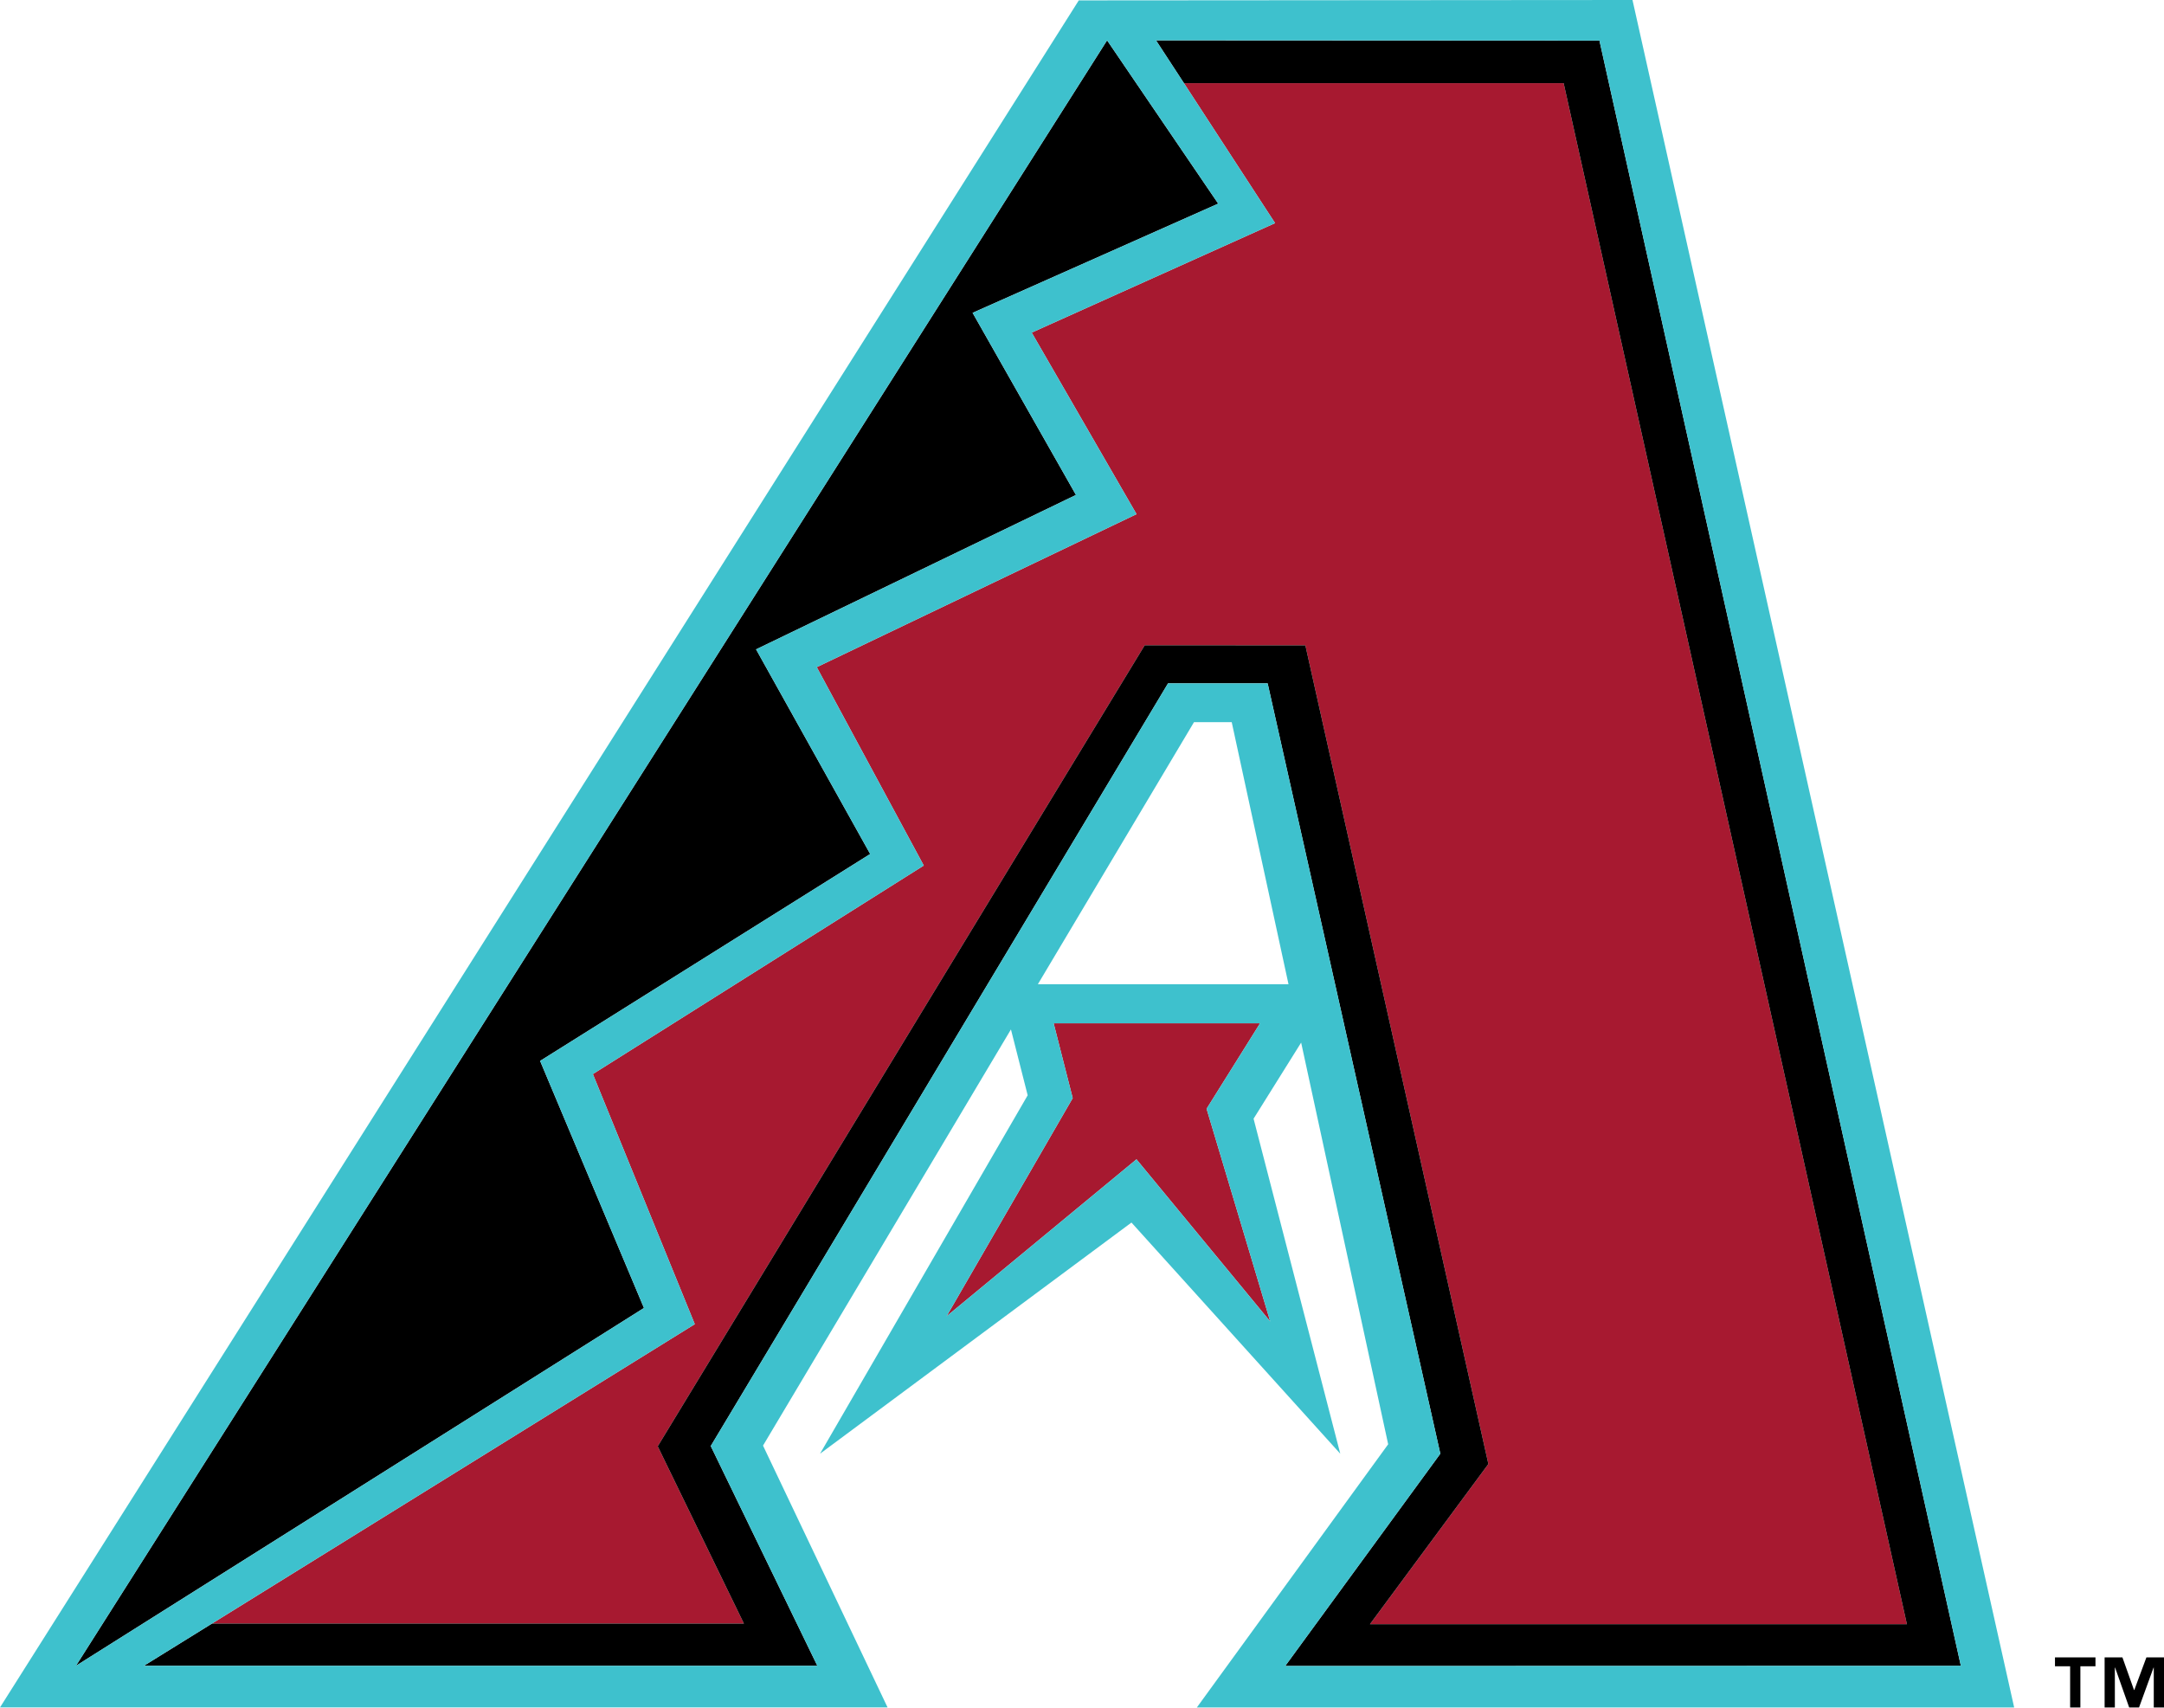
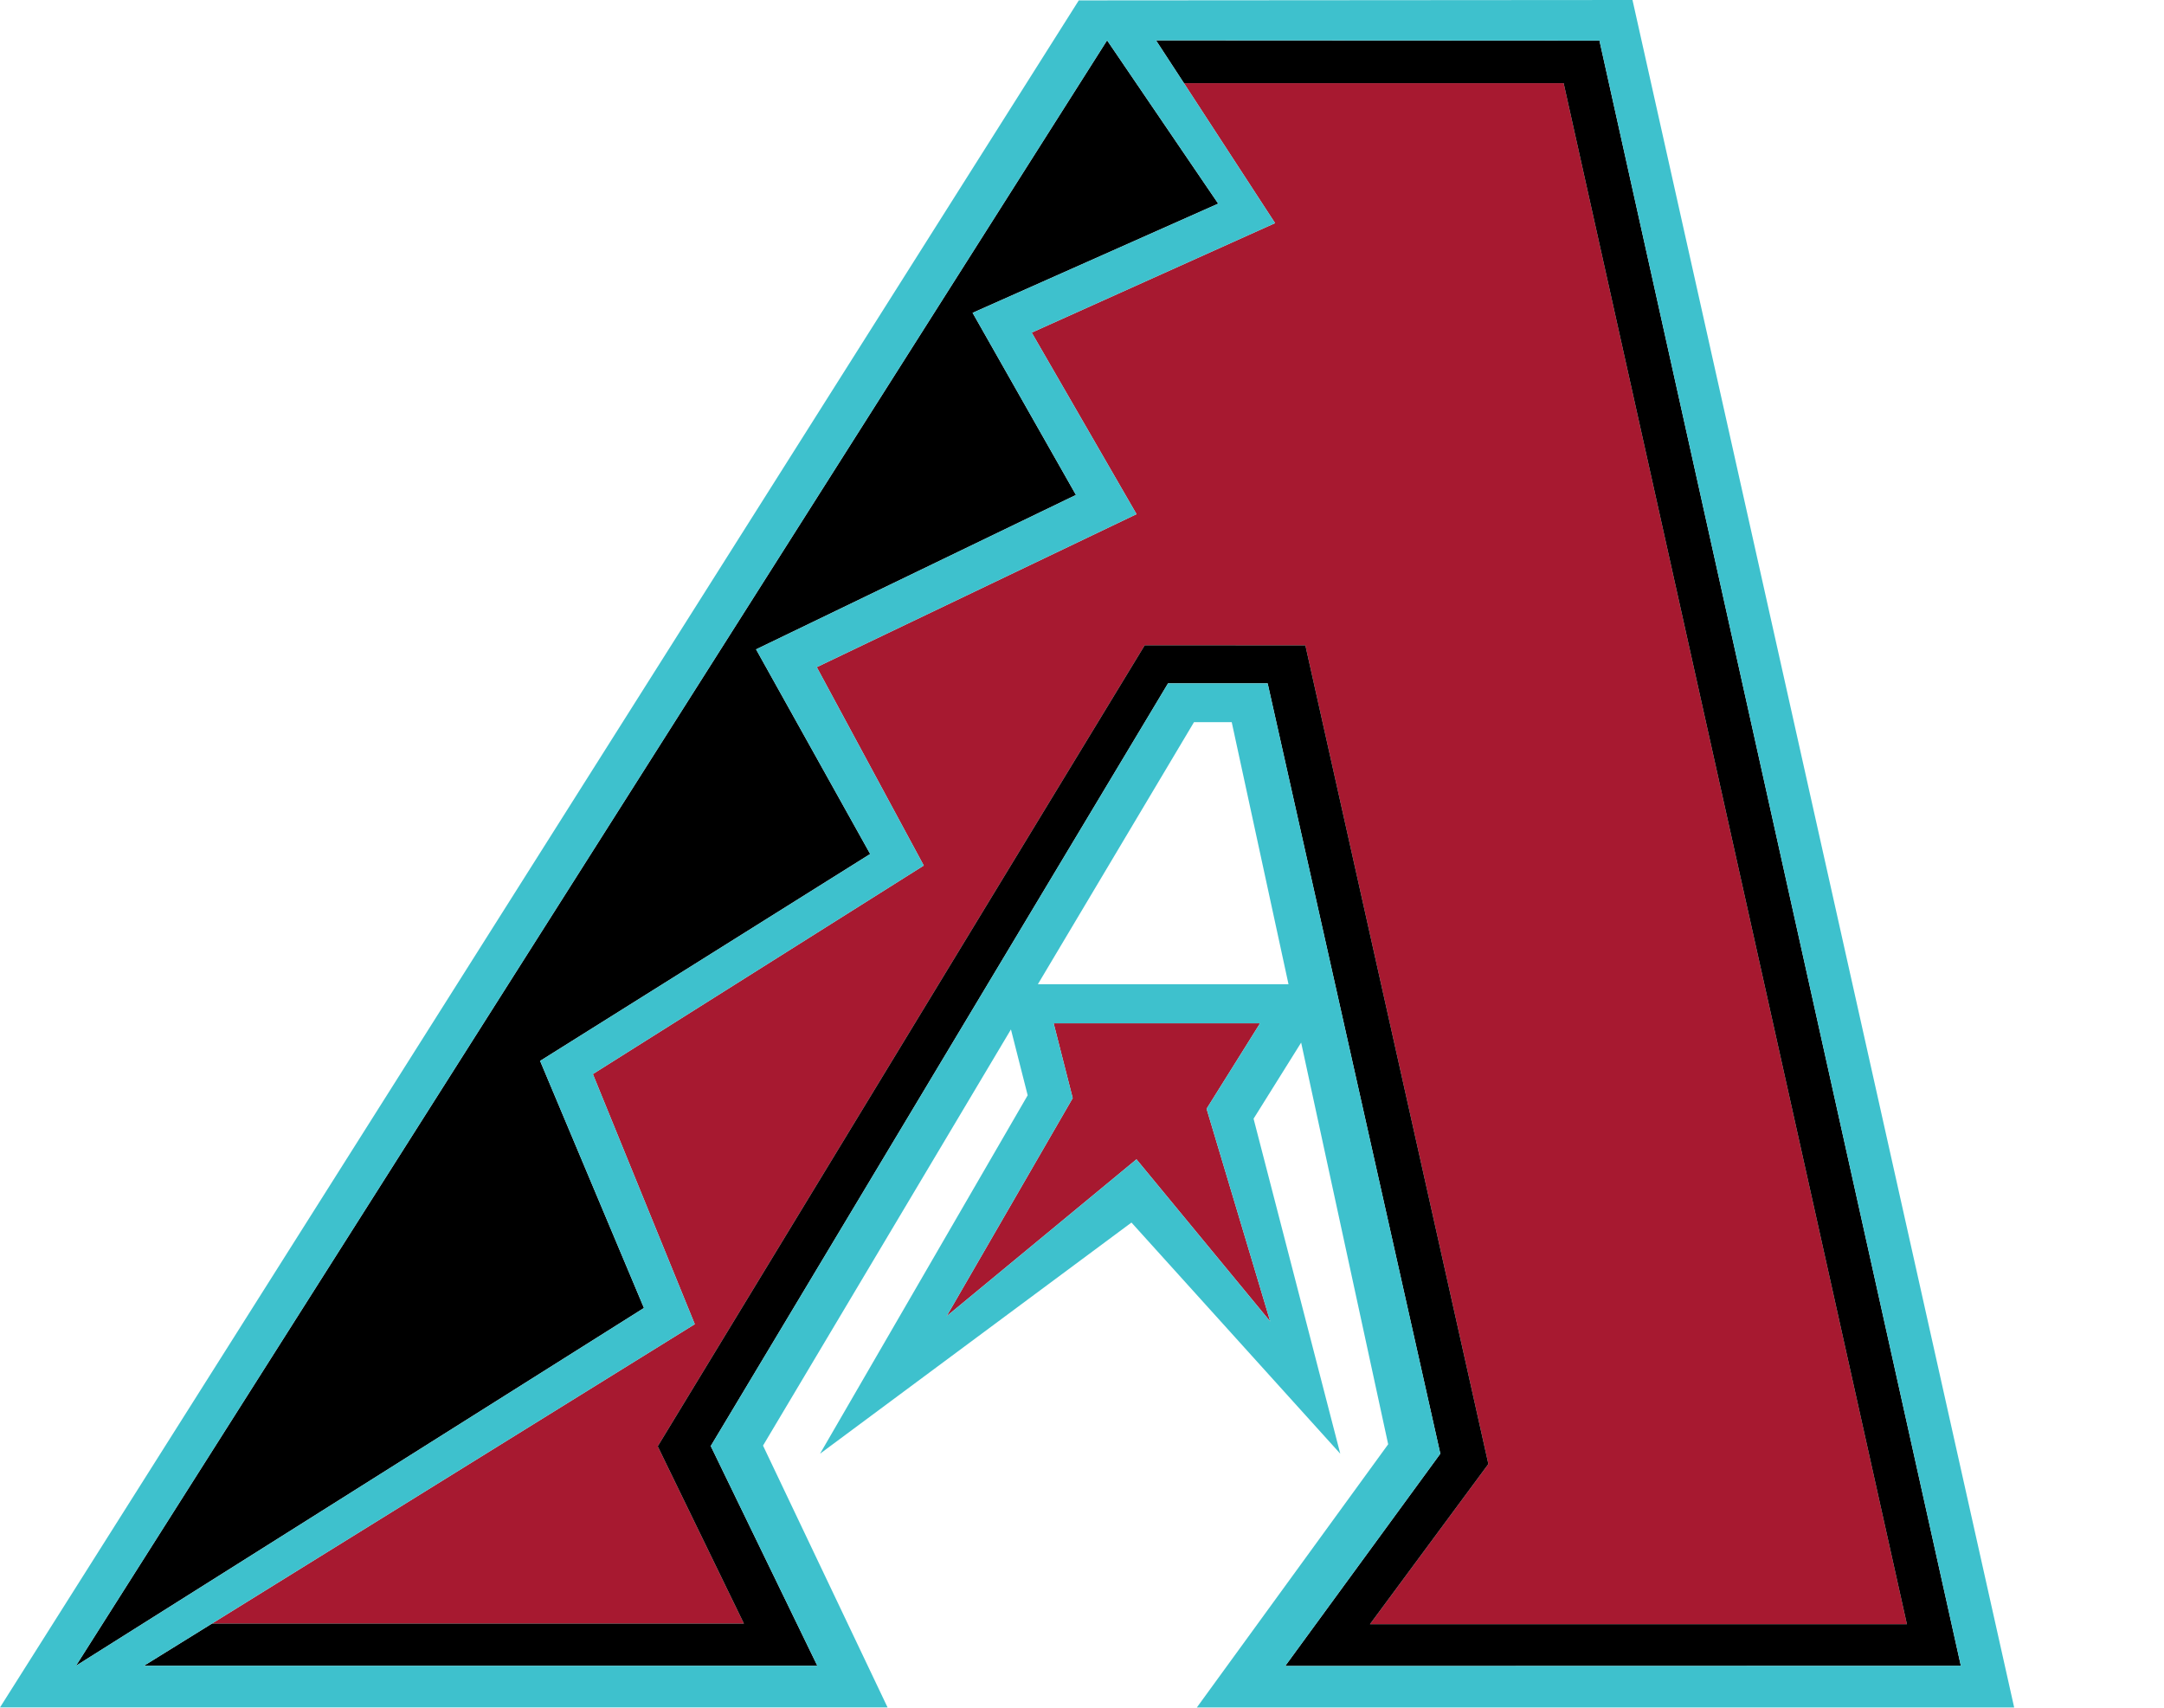
<svg xmlns="http://www.w3.org/2000/svg" xml:space="preserve" style="enable-background:new 0 0 324 255.622" viewBox="0 0 324 255.622">
  <path d="M13.824 249.299zM96.415 195.814l-81.049 51.052-.001.002z" style="fill:#3ec1cd" />
  <path d="m111.379 243.061-12.902-26.539.35-.577 72.559-119.341 24.056.007 27.4 122.564-17.728 23.978h80.393L234.113 12.449h-56.851l13.646 20.955-36.436 16.391 15.694 27.178-47.877 22.906 16.021 29.698-49.544 31.22 15.26 37.442-72.657 45.053.373-.231zM176.458 11.213l.799 1.229-.79-1.229z" style="fill:#a71930" />
  <path d="M293.585 249.39 239.473 6.074l-66.395-.036 3.38 5.175.799 1.229.005.007h56.851l51.394 230.704h-80.393l17.728-23.978-27.4-122.564-24.056-.007-72.559 119.341-.35.577 12.902 26.539H31.742l-.373.231-3.527 2.186-.087.054-6.216 3.851h100.836l-15.959-32.899 68.468-114.182h14.911l25.854 115.329-23.226 31.784z" />
  <path d="m145.621 46.833 36.771-16.346-15.461-22.723-1.175-1.726L11.371 249.383l3.995-2.517 81.049-51.052-15.549-36.987 49.421-30.977L113.2 97.213l47.896-23.117z" />
  <path d="M188.66 153.194h-30.905s2.325 9.162 2.854 11.203c-1.415 2.443-18.882 32.654-18.882 32.654s24.896-20.58 28.429-23.491c2.441 2.952 20.03 24.283 20.03 24.283s-8.701-29.08-9.533-31.849c1.288-2.067 8.007-12.8 8.007-12.8z" style="fill:#a71930" />
  <path d="m207.841 216.219-28.646 39.403h122.372L244.637.967 244.42 0l-82.902.059L0 255.616h132.89l-18.649-39.199 37.12-62.304 2.506 9.861-31.088 53.657 46.626-34.606 31.263 34.606-12.98-50.154 7.123-11.393 13.03 60.135zm-37.685-42.66c-3.533 2.911-28.429 23.491-28.429 23.491s17.467-30.211 18.882-32.654c-.529-2.041-2.854-11.203-2.854-11.203h30.905s-6.719 10.733-8.008 12.8c.833 2.769 9.533 31.849 9.533 31.849s-17.588-21.331-20.029-24.283zm-14.763-26.213 23.375-39.234h5.649l8.501 39.234h-37.525zM11.371 249.383 165.756 6.038l1.175 1.727 15.462 22.723-36.771 16.346 15.475 27.262L113.2 97.213l17.087 30.637-49.421 30.977 15.55 36.987-81.05 51.054.001-.002-3.996 2.517zm111.004 0H21.539l82.487-51.144-15.26-37.442 49.544-31.22-16.021-29.698 47.877-22.906-15.693-27.178 36.436-16.391-13.646-20.955-.005-.008-.8-1.228-3.38-5.176 66.395.036 54.112 243.316-101.162.025 23.225-31.784-25.854-115.328h-14.911l-68.468 114.182 15.96 32.899z" style="fill:#3ec1cd" />
-   <path d="m321.368 248.119-1.816 4.89h-.041l-1.738-4.89h-2.664v7.503h1.533v-5.971h.035l2.109 5.971h1.477l2.173-5.971h.032v5.971H324v-7.503zM307.677 249.452h2.268v6.17h1.535v-6.17h2.26v-1.333h-6.063z" />
</svg>
